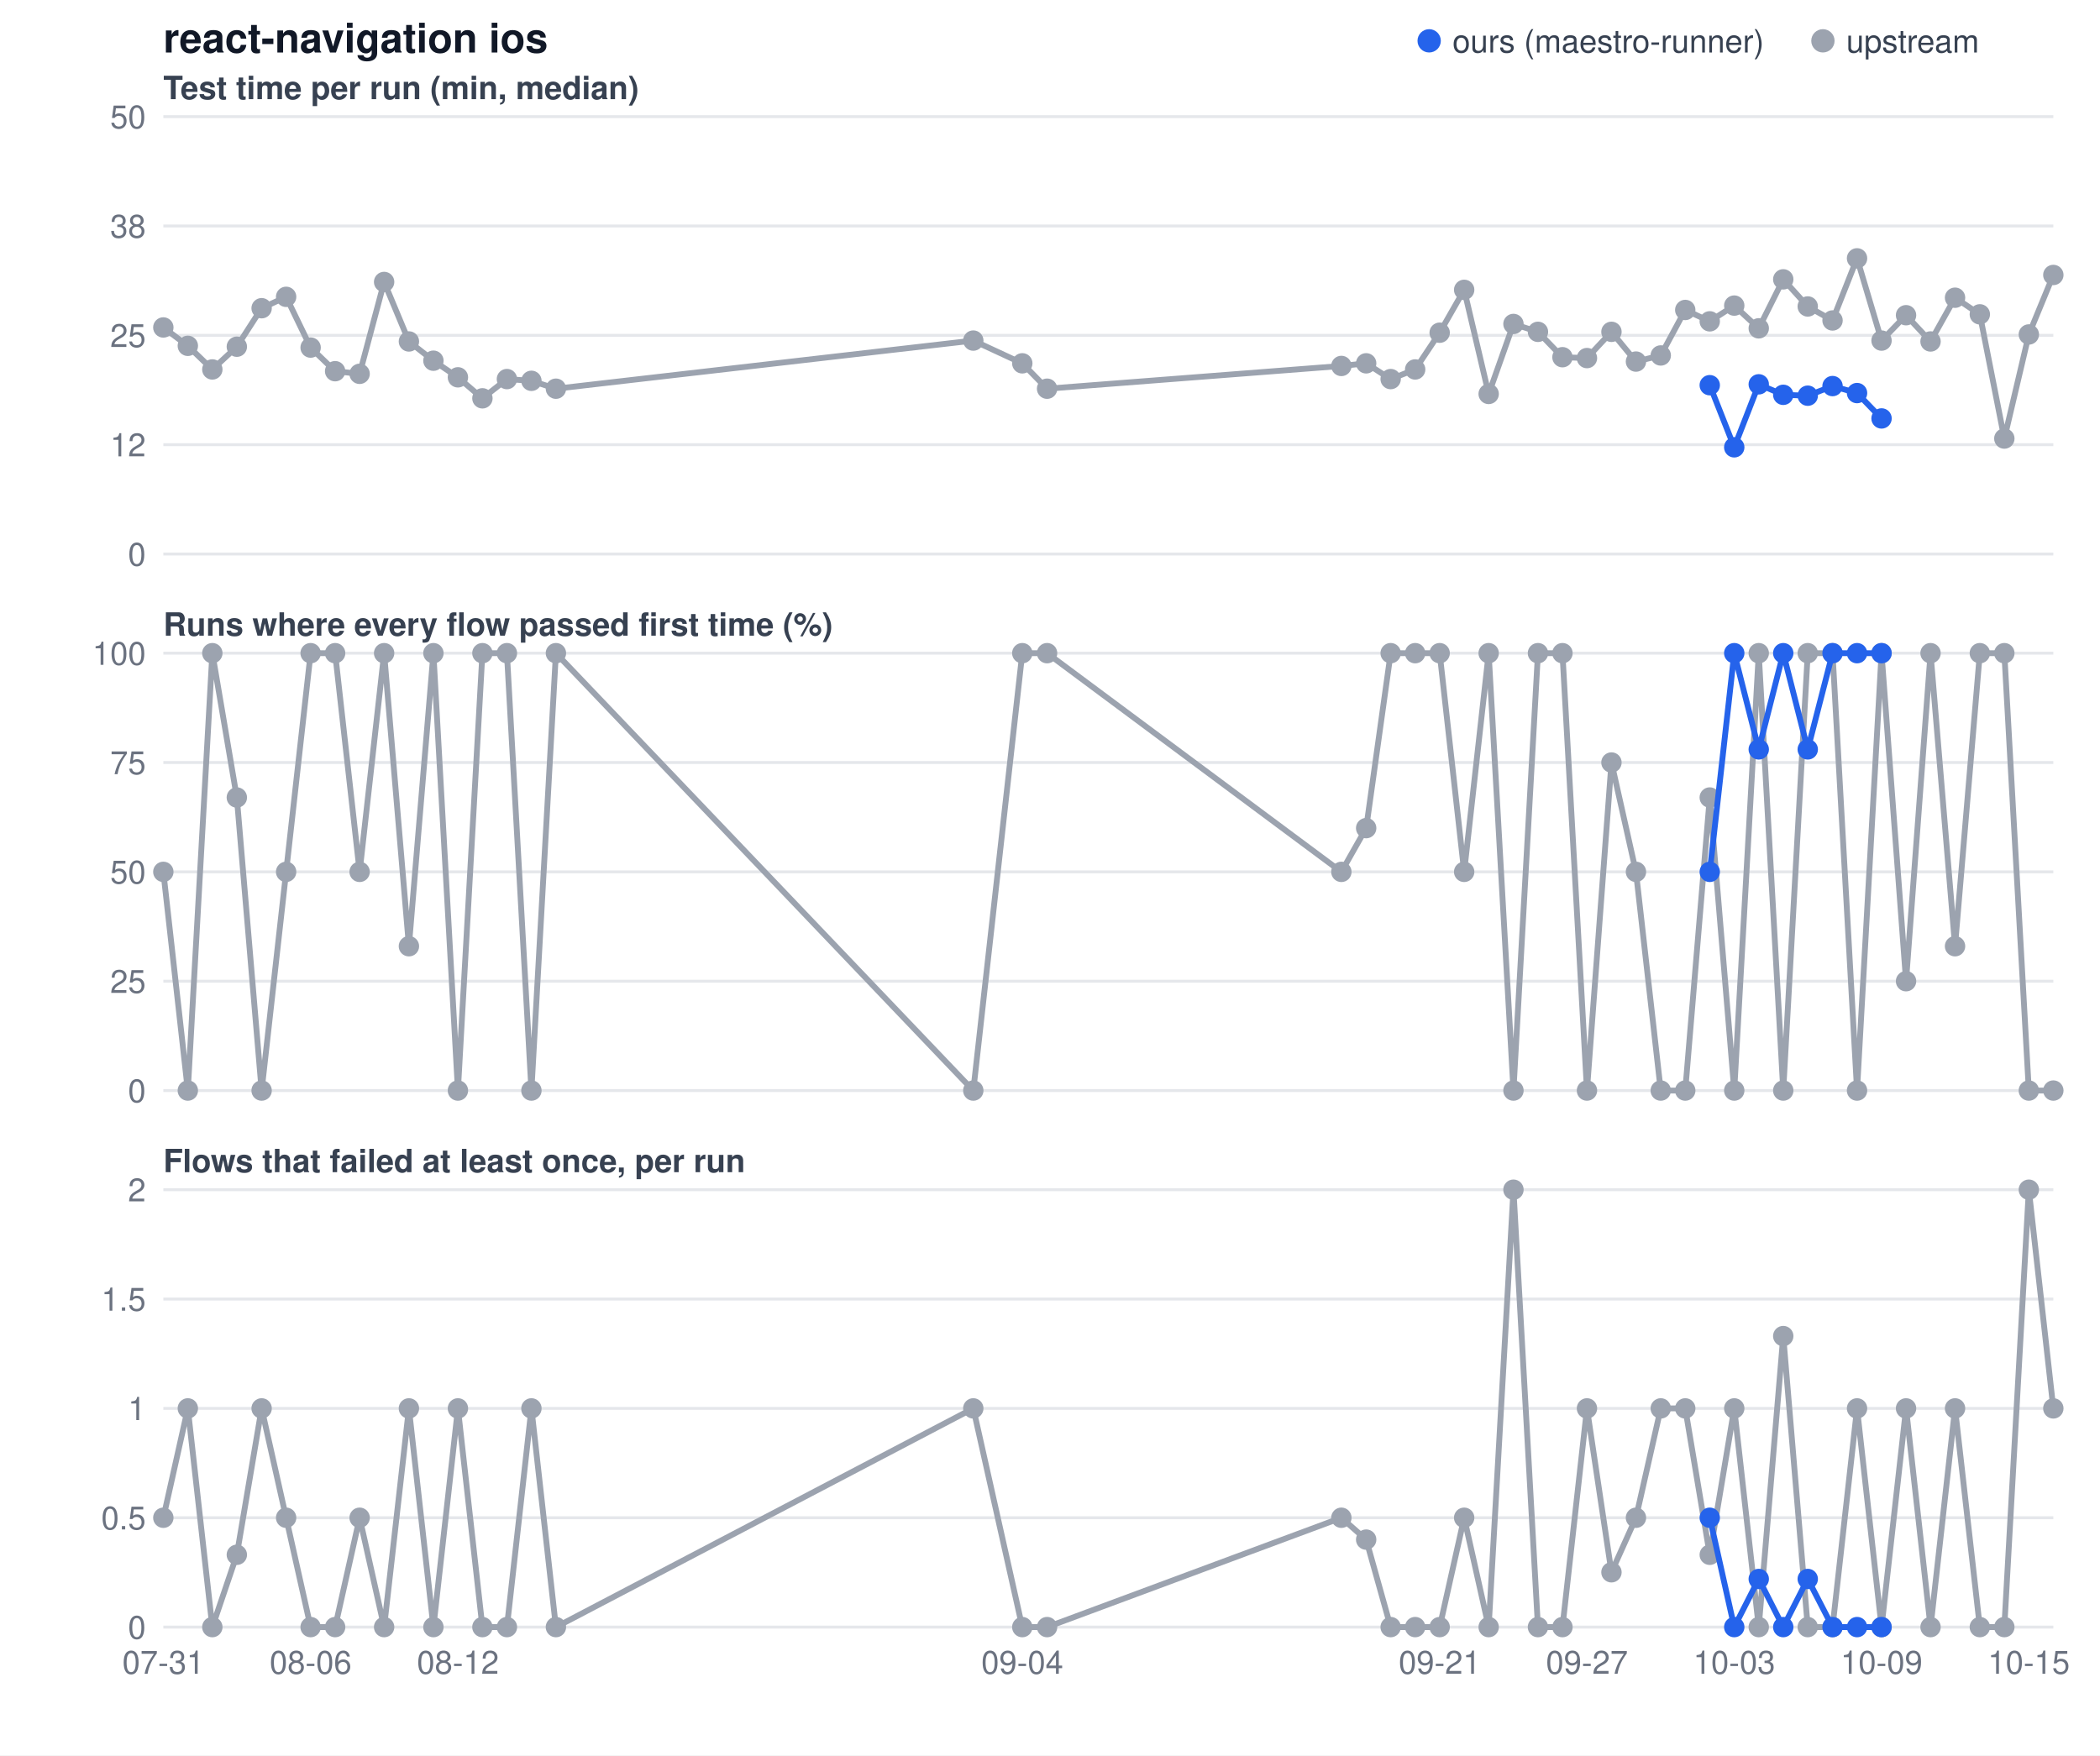
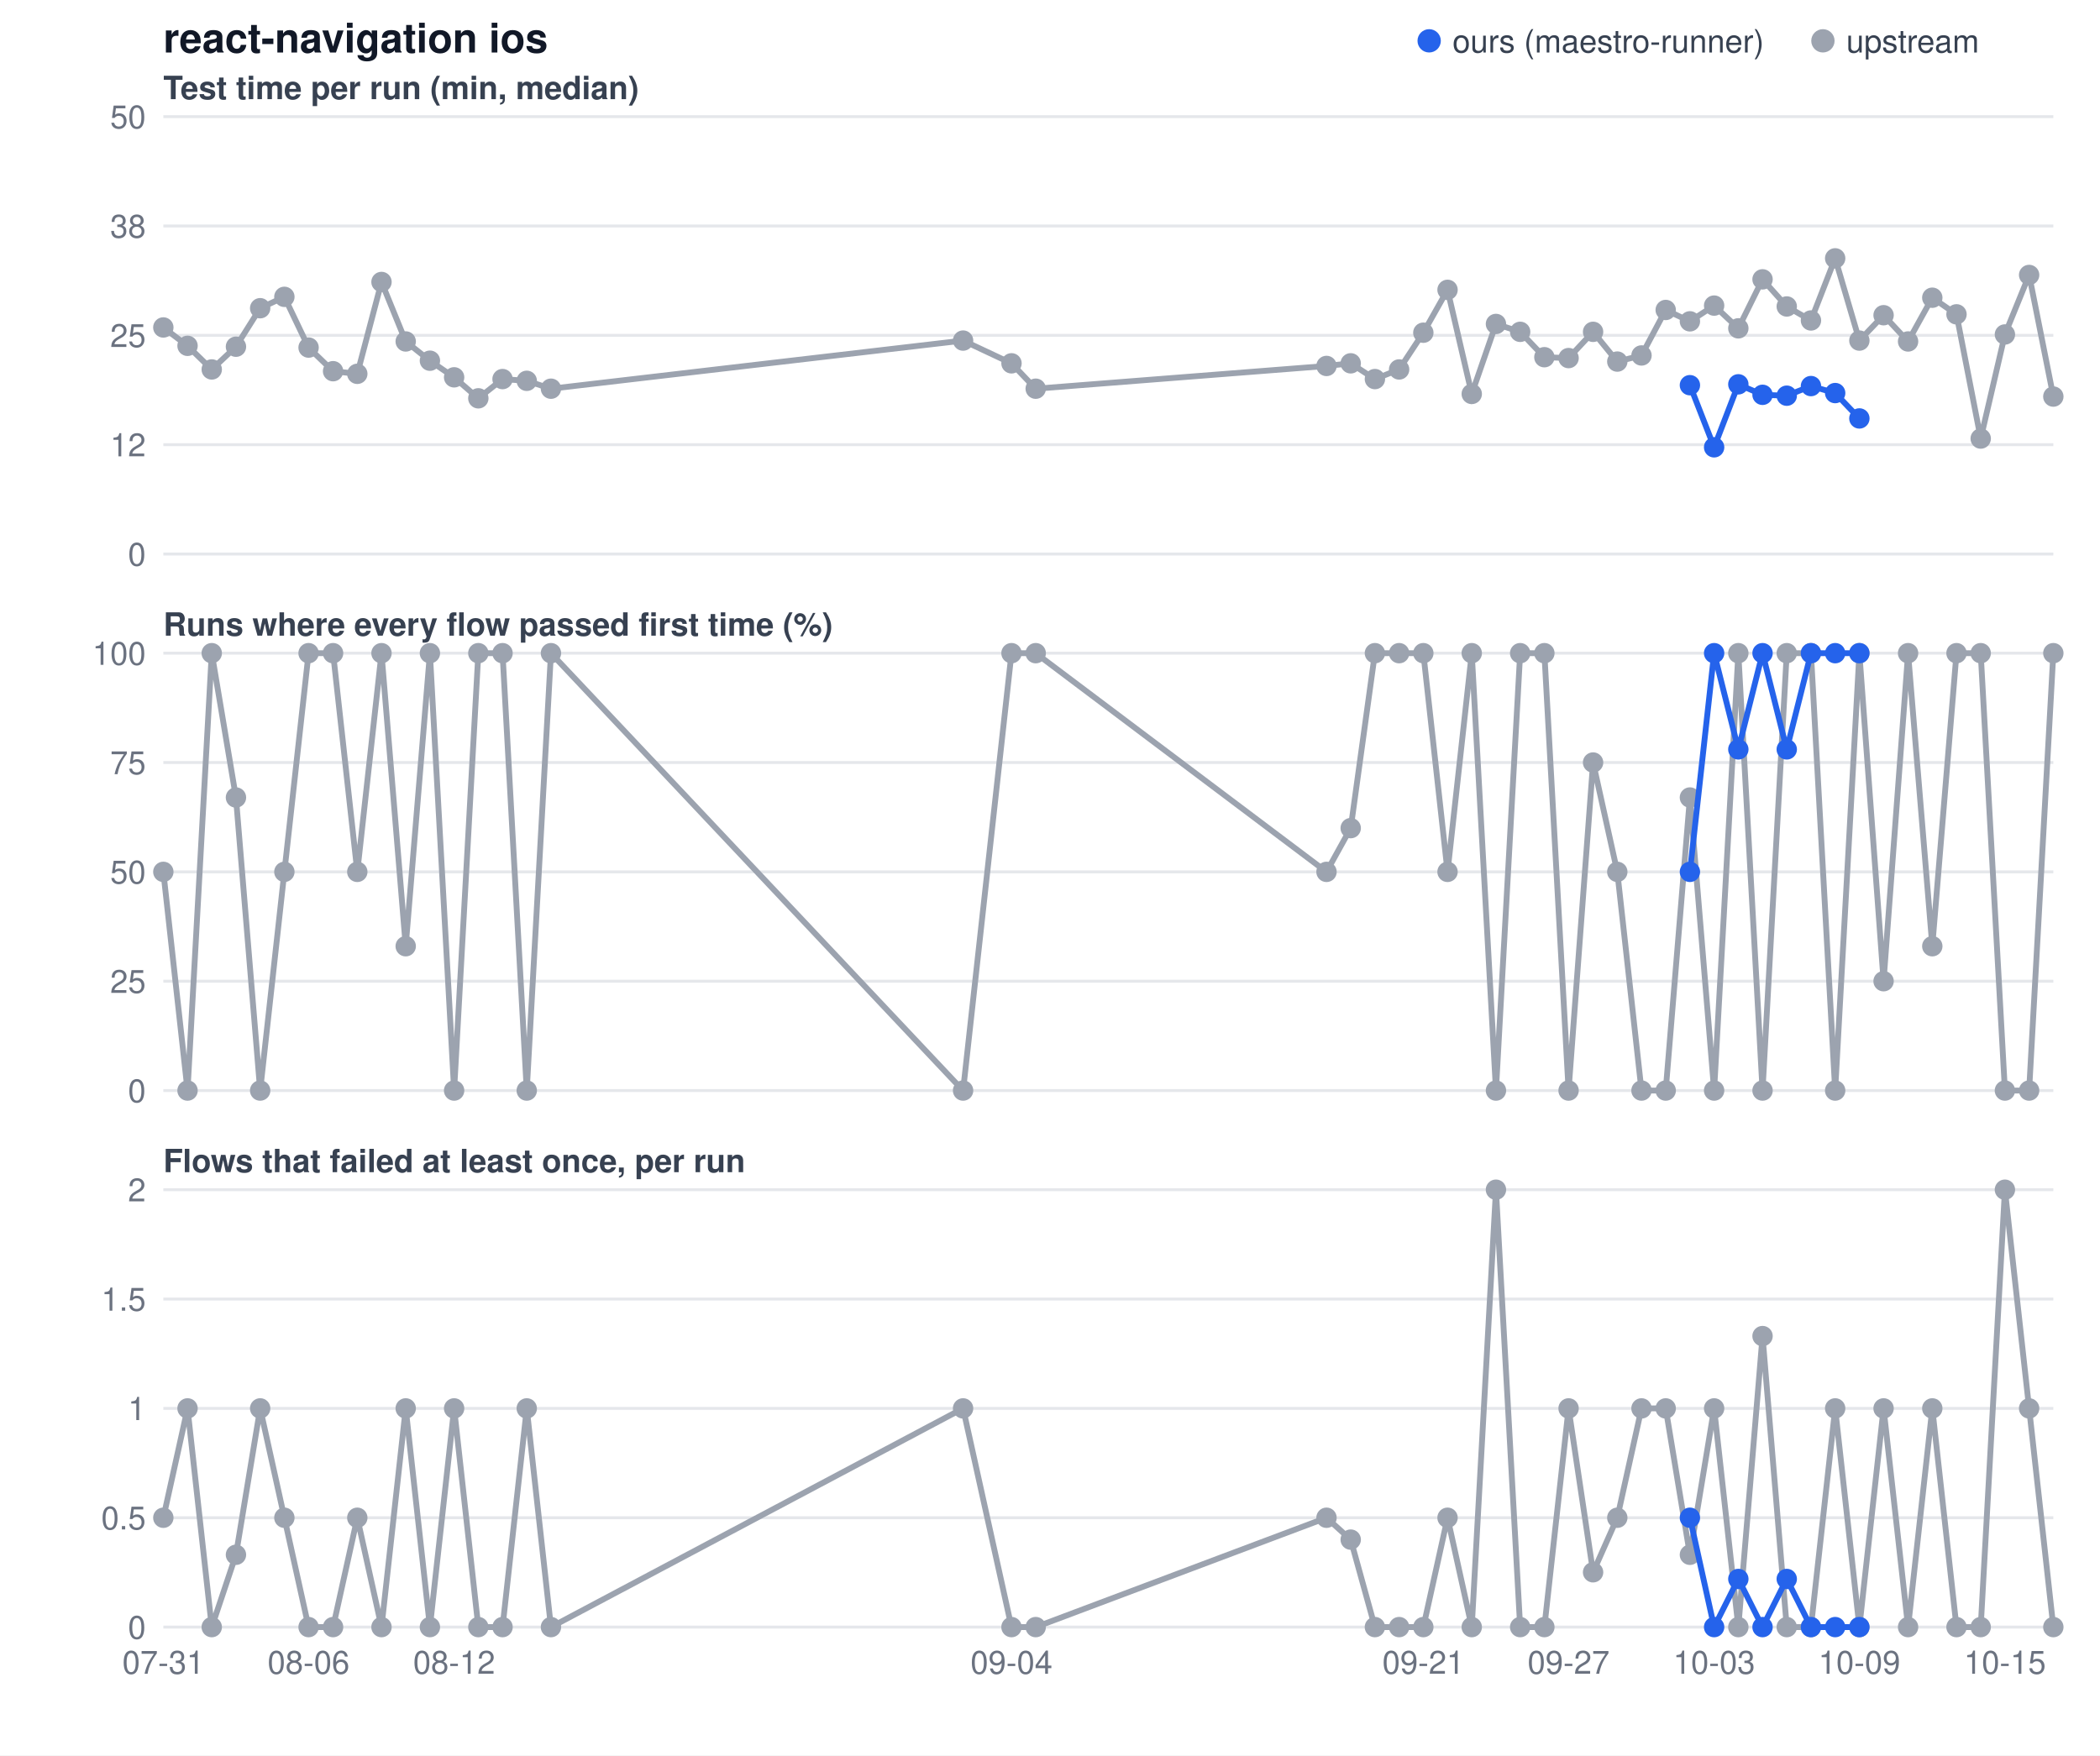
<svg xmlns="http://www.w3.org/2000/svg" width="720" height="602" font-family="-apple-system,Segoe UI,Helvetica,Arial,sans-serif" font-size="11">
  <rect width="100%" height="100%" fill="#ffffff" />
  <text x="56" y="18" font-size="14" font-weight="600" fill="#111827">react-navigation ios</text>
  <circle cx="490" cy="14" r="4" fill="#2563eb" />
  <text x="498" y="18" fill="#374151">ours (maestro-runner)</text>
  <circle cx="625" cy="14" r="4" fill="#9ca3af" />
  <text x="633" y="18" fill="#374151">upstream</text>
  <text x="56" y="34" fill="#374151" font-weight="600">Test time per run (min, median)</text>
  <line x1="56" x2="704" y1="190.0" y2="190.0" stroke="#e5e7eb" />
  <text x="50" y="194.0" text-anchor="end" fill="#6b7280">0</text>
  <line x1="56" x2="704" y1="152.5" y2="152.5" stroke="#e5e7eb" />
  <text x="50" y="156.5" text-anchor="end" fill="#6b7280">12</text>
  <line x1="56" x2="704" y1="115.0" y2="115.0" stroke="#e5e7eb" />
  <text x="50" y="119.0" text-anchor="end" fill="#6b7280">25</text>
  <line x1="56" x2="704" y1="77.5" y2="77.5" stroke="#e5e7eb" />
  <text x="50" y="81.5" text-anchor="end" fill="#6b7280">38</text>
  <line x1="56" x2="704" y1="40.0" y2="40.0" stroke="#e5e7eb" />
  <text x="50" y="44.0" text-anchor="end" fill="#6b7280">50</text>
-   <polyline fill="none" stroke="#9ca3af" stroke-width="2" points="56.0,112.3 64.4,118.6 72.8,126.7 81.2,118.9 89.7,105.7 98.1,101.8 106.5,119.2 114.9,127.3 123.3,128.2 131.7,96.7 140.2,117.1 148.6,123.7 157.0,129.4 165.4,136.6 173.8,130.0 182.2,130.6 190.6,133.3 333.7,116.8 350.5,124.6 359.0,133.3 459.9,125.5 468.4,124.6 476.8,130.0 485.2,126.7 493.6,114.1 502.0,99.4 510.4,135.1 518.9,111.1 527.3,113.8 535.7,122.5 544.1,122.8 552.5,113.8 560.9,124.0 569.4,121.9 577.8,106.3 586.2,110.2 594.6,104.8 603.0,112.6 611.4,95.8 619.8,105.1 628.3,109.9 636.7,88.6 645.1,116.8 653.5,108.1 661.9,117.1 670.3,102.1 678.8,107.8 687.2,150.4 695.6,114.7 704.0,94.3" />
+   <polyline fill="none" stroke="#9ca3af" stroke-width="2" points="56.0,112.3 64.3,118.6 72.6,126.7 80.9,118.9 89.2,105.7 97.5,101.8 105.8,119.2 114.2,127.3 122.5,128.2 130.8,96.7 139.1,117.1 147.4,123.7 155.7,129.4 164.0,136.6 172.3,130.0 180.6,130.6 188.9,133.3 330.2,116.8 346.8,124.6 355.1,133.3 454.8,125.5 463.1,124.6 471.4,130.0 479.7,126.7 488.0,114.1 496.3,99.4 504.6,135.1 512.9,111.1 521.2,113.8 529.5,122.5 537.8,122.8 546.2,113.8 554.5,124.0 562.8,121.9 571.1,106.3 579.4,110.2 587.7,104.8 596.0,112.6 604.3,95.8 612.6,105.1 620.9,109.9 629.2,88.6 637.5,116.8 645.8,108.1 654.2,117.1 662.5,102.1 670.8,107.8 679.1,150.4 687.4,114.7 695.7,94.3 704.0,136.0" />
  <circle cx="56.0" cy="112.3" r="3.5" fill="#9ca3af" />
-   <circle cx="64.4" cy="118.6" r="3.5" fill="#9ca3af" />
-   <circle cx="72.8" cy="126.7" r="3.5" fill="#9ca3af" />
-   <circle cx="81.2" cy="118.9" r="3.5" fill="#9ca3af" />
-   <circle cx="89.7" cy="105.7" r="3.5" fill="#9ca3af" />
-   <circle cx="98.1" cy="101.8" r="3.5" fill="#9ca3af" />
-   <circle cx="106.5" cy="119.2" r="3.5" fill="#9ca3af" />
-   <circle cx="114.9" cy="127.3" r="3.5" fill="#9ca3af" />
-   <circle cx="123.3" cy="128.2" r="3.5" fill="#9ca3af" />
-   <circle cx="131.7" cy="96.7" r="3.5" fill="#9ca3af" />
-   <circle cx="140.2" cy="117.1" r="3.5" fill="#9ca3af" />
-   <circle cx="148.6" cy="123.7" r="3.5" fill="#9ca3af" />
-   <circle cx="157.0" cy="129.4" r="3.5" fill="#9ca3af" />
-   <circle cx="165.4" cy="136.6" r="3.5" fill="#9ca3af" />
-   <circle cx="173.8" cy="130.0" r="3.5" fill="#9ca3af" />
-   <circle cx="182.2" cy="130.6" r="3.5" fill="#9ca3af" />
-   <circle cx="190.6" cy="133.3" r="3.5" fill="#9ca3af" />
-   <circle cx="333.7" cy="116.8" r="3.5" fill="#9ca3af" />
-   <circle cx="350.5" cy="124.6" r="3.5" fill="#9ca3af" />
-   <circle cx="359.0" cy="133.3" r="3.5" fill="#9ca3af" />
-   <circle cx="459.9" cy="125.5" r="3.5" fill="#9ca3af" />
-   <circle cx="468.4" cy="124.6" r="3.5" fill="#9ca3af" />
-   <circle cx="476.8" cy="130.0" r="3.5" fill="#9ca3af" />
-   <circle cx="485.2" cy="126.7" r="3.5" fill="#9ca3af" />
-   <circle cx="493.6" cy="114.1" r="3.5" fill="#9ca3af" />
-   <circle cx="502.0" cy="99.4" r="3.5" fill="#9ca3af" />
-   <circle cx="510.4" cy="135.1" r="3.5" fill="#9ca3af" />
-   <circle cx="518.9" cy="111.1" r="3.5" fill="#9ca3af" />
-   <circle cx="527.3" cy="113.8" r="3.5" fill="#9ca3af" />
-   <circle cx="535.7" cy="122.5" r="3.5" fill="#9ca3af" />
-   <circle cx="544.1" cy="122.8" r="3.5" fill="#9ca3af" />
-   <circle cx="552.5" cy="113.8" r="3.5" fill="#9ca3af" />
-   <circle cx="560.9" cy="124.0" r="3.5" fill="#9ca3af" />
-   <circle cx="569.4" cy="121.9" r="3.5" fill="#9ca3af" />
-   <circle cx="577.8" cy="106.3" r="3.5" fill="#9ca3af" />
-   <circle cx="586.2" cy="110.2" r="3.5" fill="#9ca3af" />
-   <circle cx="594.6" cy="104.8" r="3.5" fill="#9ca3af" />
-   <circle cx="603.0" cy="112.6" r="3.5" fill="#9ca3af" />
-   <circle cx="611.4" cy="95.8" r="3.5" fill="#9ca3af" />
-   <circle cx="619.8" cy="105.1" r="3.5" fill="#9ca3af" />
-   <circle cx="628.3" cy="109.9" r="3.5" fill="#9ca3af" />
-   <circle cx="636.7" cy="88.6" r="3.5" fill="#9ca3af" />
-   <circle cx="645.1" cy="116.8" r="3.5" fill="#9ca3af" />
-   <circle cx="653.5" cy="108.1" r="3.5" fill="#9ca3af" />
-   <circle cx="661.9" cy="117.1" r="3.5" fill="#9ca3af" />
-   <circle cx="670.3" cy="102.1" r="3.5" fill="#9ca3af" />
-   <circle cx="678.8" cy="107.8" r="3.5" fill="#9ca3af" />
-   <circle cx="687.2" cy="150.4" r="3.5" fill="#9ca3af" />
-   <circle cx="695.6" cy="114.7" r="3.5" fill="#9ca3af" />
-   <circle cx="704.0" cy="94.3" r="3.5" fill="#9ca3af" />
-   <polyline fill="none" stroke="#2563eb" stroke-width="2" points="586.2,132.1 594.6,153.4 603.0,131.8 611.4,135.4 619.8,135.7 628.3,132.4 636.7,134.8 645.1,143.5" />
-   <circle cx="586.2" cy="132.1" r="3.5" fill="#2563eb" />
-   <circle cx="594.6" cy="153.4" r="3.5" fill="#2563eb" />
-   <circle cx="603.0" cy="131.8" r="3.5" fill="#2563eb" />
-   <circle cx="611.4" cy="135.4" r="3.5" fill="#2563eb" />
-   <circle cx="619.8" cy="135.7" r="3.5" fill="#2563eb" />
-   <circle cx="628.3" cy="132.4" r="3.5" fill="#2563eb" />
-   <circle cx="636.7" cy="134.8" r="3.5" fill="#2563eb" />
-   <circle cx="645.1" cy="143.5" r="3.5" fill="#2563eb" />
+   <circle cx="64.3" cy="118.6" r="3.5" fill="#9ca3af" />
+   <circle cx="72.6" cy="126.7" r="3.5" fill="#9ca3af" />
+   <circle cx="80.9" cy="118.9" r="3.5" fill="#9ca3af" />
+   <circle cx="89.2" cy="105.7" r="3.5" fill="#9ca3af" />
+   <circle cx="97.5" cy="101.8" r="3.5" fill="#9ca3af" />
+   <circle cx="105.8" cy="119.2" r="3.5" fill="#9ca3af" />
+   <circle cx="114.2" cy="127.3" r="3.5" fill="#9ca3af" />
+   <circle cx="122.5" cy="128.2" r="3.5" fill="#9ca3af" />
+   <circle cx="130.8" cy="96.7" r="3.5" fill="#9ca3af" />
+   <circle cx="139.1" cy="117.1" r="3.5" fill="#9ca3af" />
+   <circle cx="147.4" cy="123.7" r="3.5" fill="#9ca3af" />
+   <circle cx="155.7" cy="129.4" r="3.5" fill="#9ca3af" />
+   <circle cx="164.0" cy="136.6" r="3.5" fill="#9ca3af" />
+   <circle cx="172.3" cy="130.0" r="3.5" fill="#9ca3af" />
+   <circle cx="180.6" cy="130.6" r="3.5" fill="#9ca3af" />
+   <circle cx="188.9" cy="133.3" r="3.5" fill="#9ca3af" />
+   <circle cx="330.2" cy="116.8" r="3.5" fill="#9ca3af" />
+   <circle cx="346.8" cy="124.6" r="3.5" fill="#9ca3af" />
+   <circle cx="355.1" cy="133.3" r="3.5" fill="#9ca3af" />
+   <circle cx="454.8" cy="125.5" r="3.5" fill="#9ca3af" />
+   <circle cx="463.1" cy="124.6" r="3.5" fill="#9ca3af" />
+   <circle cx="471.4" cy="130.0" r="3.5" fill="#9ca3af" />
+   <circle cx="479.7" cy="126.7" r="3.5" fill="#9ca3af" />
+   <circle cx="488.0" cy="114.1" r="3.5" fill="#9ca3af" />
+   <circle cx="496.3" cy="99.4" r="3.5" fill="#9ca3af" />
+   <circle cx="504.6" cy="135.1" r="3.5" fill="#9ca3af" />
+   <circle cx="512.9" cy="111.1" r="3.5" fill="#9ca3af" />
+   <circle cx="521.2" cy="113.8" r="3.5" fill="#9ca3af" />
+   <circle cx="529.5" cy="122.5" r="3.5" fill="#9ca3af" />
+   <circle cx="537.8" cy="122.8" r="3.5" fill="#9ca3af" />
+   <circle cx="546.2" cy="113.8" r="3.5" fill="#9ca3af" />
+   <circle cx="554.5" cy="124.0" r="3.5" fill="#9ca3af" />
+   <circle cx="562.8" cy="121.9" r="3.5" fill="#9ca3af" />
+   <circle cx="571.1" cy="106.3" r="3.5" fill="#9ca3af" />
+   <circle cx="579.4" cy="110.2" r="3.5" fill="#9ca3af" />
+   <circle cx="587.7" cy="104.8" r="3.5" fill="#9ca3af" />
+   <circle cx="596.0" cy="112.6" r="3.5" fill="#9ca3af" />
+   <circle cx="604.3" cy="95.8" r="3.5" fill="#9ca3af" />
+   <circle cx="612.6" cy="105.1" r="3.5" fill="#9ca3af" />
+   <circle cx="620.9" cy="109.9" r="3.5" fill="#9ca3af" />
+   <circle cx="629.2" cy="88.6" r="3.5" fill="#9ca3af" />
+   <circle cx="637.5" cy="116.8" r="3.5" fill="#9ca3af" />
+   <circle cx="645.8" cy="108.1" r="3.5" fill="#9ca3af" />
+   <circle cx="654.2" cy="117.1" r="3.5" fill="#9ca3af" />
+   <circle cx="662.5" cy="102.1" r="3.5" fill="#9ca3af" />
+   <circle cx="670.8" cy="107.8" r="3.5" fill="#9ca3af" />
+   <circle cx="679.1" cy="150.4" r="3.5" fill="#9ca3af" />
+   <circle cx="687.4" cy="114.7" r="3.5" fill="#9ca3af" />
+   <circle cx="695.7" cy="94.3" r="3.5" fill="#9ca3af" />
+   <circle cx="704.0" cy="136.0" r="3.5" fill="#9ca3af" />
+   <polyline fill="none" stroke="#2563eb" stroke-width="2" points="579.4,132.1 587.7,153.4 596.0,131.8 604.3,135.4 612.6,135.7 620.9,132.4 629.2,134.8 637.5,143.5" />
+   <circle cx="579.4" cy="132.1" r="3.5" fill="#2563eb" />
+   <circle cx="587.7" cy="153.4" r="3.5" fill="#2563eb" />
+   <circle cx="596.0" cy="131.8" r="3.5" fill="#2563eb" />
+   <circle cx="604.3" cy="135.4" r="3.5" fill="#2563eb" />
+   <circle cx="612.6" cy="135.7" r="3.5" fill="#2563eb" />
+   <circle cx="620.9" cy="132.4" r="3.5" fill="#2563eb" />
+   <circle cx="629.2" cy="134.8" r="3.5" fill="#2563eb" />
+   <circle cx="637.5" cy="143.5" r="3.5" fill="#2563eb" />
  <text x="56" y="218" fill="#374151" font-weight="600">Runs where every flow passed first time (%)</text>
  <line x1="56" x2="704" y1="374.0" y2="374.0" stroke="#e5e7eb" />
  <text x="50" y="378.0" text-anchor="end" fill="#6b7280">0</text>
  <line x1="56" x2="704" y1="336.5" y2="336.5" stroke="#e5e7eb" />
  <text x="50" y="340.5" text-anchor="end" fill="#6b7280">25</text>
  <line x1="56" x2="704" y1="299.0" y2="299.0" stroke="#e5e7eb" />
  <text x="50" y="303.0" text-anchor="end" fill="#6b7280">50</text>
  <line x1="56" x2="704" y1="261.5" y2="261.5" stroke="#e5e7eb" />
  <text x="50" y="265.5" text-anchor="end" fill="#6b7280">75</text>
  <line x1="56" x2="704" y1="224.0" y2="224.0" stroke="#e5e7eb" />
  <text x="50" y="228.0" text-anchor="end" fill="#6b7280">100</text>
-   <polyline fill="none" stroke="#9ca3af" stroke-width="2" points="56.0,299.0 64.4,374.0 72.8,224.0 81.2,273.5 89.7,374.0 98.1,299.0 106.5,224.0 114.9,224.0 123.3,299.0 131.7,224.0 140.2,324.5 148.6,224.0 157.0,374.0 165.4,224.0 173.8,224.0 182.2,374.0 190.6,224.0 333.7,374.0 350.5,224.0 359.0,224.0 459.9,299.0 468.4,284.0 476.8,224.0 485.2,224.0 493.6,224.0 502.0,299.0 510.4,224.0 518.9,374.0 527.3,224.0 535.7,224.0 544.1,374.0 552.5,261.5 560.9,299.0 569.4,374.0 577.8,374.0 586.2,273.5 594.6,374.0 603.0,224.0 611.4,374.0 619.8,224.0 628.3,224.0 636.7,374.0 645.1,224.0 653.5,336.5 661.9,224.0 670.3,324.5 678.8,224.0 687.2,224.0 695.6,374.0 704.0,374.0" />
+   <polyline fill="none" stroke="#9ca3af" stroke-width="2" points="56.0,299.0 64.3,374.0 72.6,224.0 80.9,273.5 89.2,374.0 97.5,299.0 105.8,224.0 114.2,224.0 122.5,299.0 130.8,224.0 139.1,324.5 147.4,224.0 155.7,374.0 164.0,224.0 172.3,224.0 180.6,374.0 188.9,224.0 330.2,374.0 346.8,224.0 355.1,224.0 454.8,299.0 463.1,284.0 471.4,224.0 479.7,224.0 488.0,224.0 496.3,299.0 504.6,224.0 512.9,374.0 521.2,224.0 529.5,224.0 537.8,374.0 546.2,261.5 554.5,299.0 562.8,374.0 571.1,374.0 579.4,273.5 587.7,374.0 596.0,224.0 604.3,374.0 612.6,224.0 620.9,224.0 629.2,374.0 637.5,224.0 645.8,336.5 654.2,224.0 662.5,324.5 670.8,224.0 679.1,224.0 687.4,374.0 695.7,374.0 704.0,224.0" />
  <circle cx="56.0" cy="299.0" r="3.5" fill="#9ca3af" />
-   <circle cx="64.4" cy="374.0" r="3.5" fill="#9ca3af" />
-   <circle cx="72.8" cy="224.0" r="3.5" fill="#9ca3af" />
-   <circle cx="81.2" cy="273.5" r="3.5" fill="#9ca3af" />
-   <circle cx="89.7" cy="374.0" r="3.5" fill="#9ca3af" />
-   <circle cx="98.1" cy="299.0" r="3.5" fill="#9ca3af" />
-   <circle cx="106.5" cy="224.0" r="3.5" fill="#9ca3af" />
-   <circle cx="114.9" cy="224.0" r="3.5" fill="#9ca3af" />
-   <circle cx="123.3" cy="299.0" r="3.5" fill="#9ca3af" />
-   <circle cx="131.7" cy="224.0" r="3.5" fill="#9ca3af" />
-   <circle cx="140.2" cy="324.5" r="3.5" fill="#9ca3af" />
-   <circle cx="148.6" cy="224.0" r="3.5" fill="#9ca3af" />
-   <circle cx="157.0" cy="374.0" r="3.5" fill="#9ca3af" />
-   <circle cx="165.4" cy="224.0" r="3.5" fill="#9ca3af" />
-   <circle cx="173.8" cy="224.0" r="3.5" fill="#9ca3af" />
-   <circle cx="182.2" cy="374.0" r="3.5" fill="#9ca3af" />
-   <circle cx="190.6" cy="224.0" r="3.5" fill="#9ca3af" />
-   <circle cx="333.7" cy="374.0" r="3.5" fill="#9ca3af" />
-   <circle cx="350.5" cy="224.0" r="3.5" fill="#9ca3af" />
-   <circle cx="359.0" cy="224.0" r="3.5" fill="#9ca3af" />
-   <circle cx="459.9" cy="299.0" r="3.5" fill="#9ca3af" />
-   <circle cx="468.4" cy="284.0" r="3.5" fill="#9ca3af" />
-   <circle cx="476.8" cy="224.0" r="3.5" fill="#9ca3af" />
-   <circle cx="485.2" cy="224.0" r="3.5" fill="#9ca3af" />
-   <circle cx="493.6" cy="224.0" r="3.5" fill="#9ca3af" />
-   <circle cx="502.0" cy="299.0" r="3.5" fill="#9ca3af" />
-   <circle cx="510.4" cy="224.0" r="3.5" fill="#9ca3af" />
-   <circle cx="518.9" cy="374.0" r="3.5" fill="#9ca3af" />
-   <circle cx="527.3" cy="224.0" r="3.5" fill="#9ca3af" />
-   <circle cx="535.7" cy="224.0" r="3.5" fill="#9ca3af" />
-   <circle cx="544.1" cy="374.0" r="3.5" fill="#9ca3af" />
-   <circle cx="552.5" cy="261.5" r="3.5" fill="#9ca3af" />
-   <circle cx="560.9" cy="299.0" r="3.5" fill="#9ca3af" />
-   <circle cx="569.4" cy="374.0" r="3.5" fill="#9ca3af" />
-   <circle cx="577.8" cy="374.0" r="3.5" fill="#9ca3af" />
-   <circle cx="586.2" cy="273.5" r="3.5" fill="#9ca3af" />
-   <circle cx="594.6" cy="374.0" r="3.5" fill="#9ca3af" />
-   <circle cx="603.0" cy="224.0" r="3.5" fill="#9ca3af" />
-   <circle cx="611.4" cy="374.0" r="3.5" fill="#9ca3af" />
-   <circle cx="619.8" cy="224.0" r="3.5" fill="#9ca3af" />
-   <circle cx="628.3" cy="224.0" r="3.5" fill="#9ca3af" />
-   <circle cx="636.7" cy="374.0" r="3.5" fill="#9ca3af" />
-   <circle cx="645.1" cy="224.0" r="3.5" fill="#9ca3af" />
-   <circle cx="653.5" cy="336.5" r="3.5" fill="#9ca3af" />
-   <circle cx="661.9" cy="224.0" r="3.5" fill="#9ca3af" />
-   <circle cx="670.3" cy="324.5" r="3.5" fill="#9ca3af" />
-   <circle cx="678.8" cy="224.0" r="3.5" fill="#9ca3af" />
-   <circle cx="687.2" cy="224.0" r="3.5" fill="#9ca3af" />
-   <circle cx="695.6" cy="374.0" r="3.5" fill="#9ca3af" />
-   <circle cx="704.0" cy="374.0" r="3.5" fill="#9ca3af" />
-   <polyline fill="none" stroke="#2563eb" stroke-width="2" points="586.2,299.0 594.6,224.0 603.0,257.0 611.4,224.0 619.8,257.0 628.3,224.0 636.7,224.0 645.1,224.0" />
-   <circle cx="586.2" cy="299.0" r="3.5" fill="#2563eb" />
-   <circle cx="594.6" cy="224.0" r="3.5" fill="#2563eb" />
-   <circle cx="603.0" cy="257.0" r="3.5" fill="#2563eb" />
-   <circle cx="611.4" cy="224.0" r="3.5" fill="#2563eb" />
-   <circle cx="619.8" cy="257.0" r="3.5" fill="#2563eb" />
-   <circle cx="628.3" cy="224.0" r="3.5" fill="#2563eb" />
-   <circle cx="636.7" cy="224.0" r="3.5" fill="#2563eb" />
-   <circle cx="645.1" cy="224.0" r="3.5" fill="#2563eb" />
+   <circle cx="64.3" cy="374.0" r="3.5" fill="#9ca3af" />
+   <circle cx="72.6" cy="224.0" r="3.5" fill="#9ca3af" />
+   <circle cx="80.9" cy="273.5" r="3.5" fill="#9ca3af" />
+   <circle cx="89.2" cy="374.0" r="3.5" fill="#9ca3af" />
+   <circle cx="97.5" cy="299.0" r="3.5" fill="#9ca3af" />
+   <circle cx="105.8" cy="224.0" r="3.5" fill="#9ca3af" />
+   <circle cx="114.2" cy="224.0" r="3.5" fill="#9ca3af" />
+   <circle cx="122.5" cy="299.0" r="3.5" fill="#9ca3af" />
+   <circle cx="130.8" cy="224.0" r="3.5" fill="#9ca3af" />
+   <circle cx="139.1" cy="324.5" r="3.5" fill="#9ca3af" />
+   <circle cx="147.4" cy="224.0" r="3.5" fill="#9ca3af" />
+   <circle cx="155.7" cy="374.0" r="3.5" fill="#9ca3af" />
+   <circle cx="164.0" cy="224.0" r="3.5" fill="#9ca3af" />
+   <circle cx="172.3" cy="224.0" r="3.5" fill="#9ca3af" />
+   <circle cx="180.6" cy="374.0" r="3.5" fill="#9ca3af" />
+   <circle cx="188.9" cy="224.0" r="3.5" fill="#9ca3af" />
+   <circle cx="330.2" cy="374.0" r="3.5" fill="#9ca3af" />
+   <circle cx="346.8" cy="224.0" r="3.5" fill="#9ca3af" />
+   <circle cx="355.1" cy="224.0" r="3.5" fill="#9ca3af" />
+   <circle cx="454.8" cy="299.0" r="3.5" fill="#9ca3af" />
+   <circle cx="463.1" cy="284.0" r="3.5" fill="#9ca3af" />
+   <circle cx="471.4" cy="224.0" r="3.5" fill="#9ca3af" />
+   <circle cx="479.7" cy="224.0" r="3.5" fill="#9ca3af" />
+   <circle cx="488.0" cy="224.0" r="3.5" fill="#9ca3af" />
+   <circle cx="496.3" cy="299.0" r="3.5" fill="#9ca3af" />
+   <circle cx="504.6" cy="224.0" r="3.5" fill="#9ca3af" />
+   <circle cx="512.9" cy="374.0" r="3.5" fill="#9ca3af" />
+   <circle cx="521.2" cy="224.0" r="3.5" fill="#9ca3af" />
+   <circle cx="529.5" cy="224.0" r="3.5" fill="#9ca3af" />
+   <circle cx="537.8" cy="374.0" r="3.5" fill="#9ca3af" />
+   <circle cx="546.2" cy="261.5" r="3.5" fill="#9ca3af" />
+   <circle cx="554.5" cy="299.0" r="3.5" fill="#9ca3af" />
+   <circle cx="562.8" cy="374.0" r="3.5" fill="#9ca3af" />
+   <circle cx="571.1" cy="374.0" r="3.5" fill="#9ca3af" />
+   <circle cx="579.4" cy="273.5" r="3.5" fill="#9ca3af" />
+   <circle cx="587.7" cy="374.0" r="3.5" fill="#9ca3af" />
+   <circle cx="596.0" cy="224.0" r="3.5" fill="#9ca3af" />
+   <circle cx="604.3" cy="374.0" r="3.5" fill="#9ca3af" />
+   <circle cx="612.6" cy="224.0" r="3.5" fill="#9ca3af" />
+   <circle cx="620.9" cy="224.0" r="3.5" fill="#9ca3af" />
+   <circle cx="629.2" cy="374.0" r="3.5" fill="#9ca3af" />
+   <circle cx="637.5" cy="224.0" r="3.5" fill="#9ca3af" />
+   <circle cx="645.8" cy="336.5" r="3.5" fill="#9ca3af" />
+   <circle cx="654.2" cy="224.0" r="3.5" fill="#9ca3af" />
+   <circle cx="662.5" cy="324.5" r="3.5" fill="#9ca3af" />
+   <circle cx="670.8" cy="224.0" r="3.5" fill="#9ca3af" />
+   <circle cx="679.1" cy="224.0" r="3.5" fill="#9ca3af" />
+   <circle cx="687.4" cy="374.0" r="3.5" fill="#9ca3af" />
+   <circle cx="695.7" cy="374.0" r="3.5" fill="#9ca3af" />
+   <circle cx="704.0" cy="224.0" r="3.5" fill="#9ca3af" />
+   <polyline fill="none" stroke="#2563eb" stroke-width="2" points="579.4,299.0 587.7,224.0 596.0,257.0 604.3,224.0 612.6,257.0 620.9,224.0 629.2,224.0 637.5,224.0" />
+   <circle cx="579.4" cy="299.0" r="3.5" fill="#2563eb" />
+   <circle cx="587.7" cy="224.0" r="3.5" fill="#2563eb" />
+   <circle cx="596.0" cy="257.0" r="3.5" fill="#2563eb" />
+   <circle cx="604.3" cy="224.0" r="3.5" fill="#2563eb" />
+   <circle cx="612.6" cy="257.0" r="3.5" fill="#2563eb" />
+   <circle cx="620.9" cy="224.0" r="3.5" fill="#2563eb" />
+   <circle cx="629.2" cy="224.0" r="3.5" fill="#2563eb" />
+   <circle cx="637.5" cy="224.0" r="3.5" fill="#2563eb" />
  <text x="56" y="402" fill="#374151" font-weight="600">Flows that failed at least once, per run</text>
  <line x1="56" x2="704" y1="558.0" y2="558.0" stroke="#e5e7eb" />
  <text x="50" y="562.0" text-anchor="end" fill="#6b7280">0</text>
  <line x1="56" x2="704" y1="520.5" y2="520.5" stroke="#e5e7eb" />
  <text x="50" y="524.5" text-anchor="end" fill="#6b7280">0.5</text>
  <line x1="56" x2="704" y1="483.0" y2="483.0" stroke="#e5e7eb" />
  <text x="50" y="487.0" text-anchor="end" fill="#6b7280">1</text>
  <line x1="56" x2="704" y1="445.5" y2="445.5" stroke="#e5e7eb" />
  <text x="50" y="449.5" text-anchor="end" fill="#6b7280">1.5</text>
  <line x1="56" x2="704" y1="408.0" y2="408.0" stroke="#e5e7eb" />
  <text x="50" y="412.0" text-anchor="end" fill="#6b7280">2</text>
-   <polyline fill="none" stroke="#9ca3af" stroke-width="2" points="56.0,520.5 64.4,483.0 72.8,558.0 81.2,533.2 89.7,483.0 98.1,520.5 106.5,558.0 114.9,558.0 123.3,520.5 131.7,558.0 140.2,483.0 148.6,558.0 157.0,483.0 165.4,558.0 173.8,558.0 182.2,483.0 190.6,558.0 333.7,483.0 350.5,558.0 359.0,558.0 459.9,520.5 468.4,528.0 476.8,558.0 485.2,558.0 493.6,558.0 502.0,520.5 510.4,558.0 518.9,408.0 527.3,558.0 535.7,558.0 544.1,483.0 552.5,539.2 560.9,520.5 569.4,483.0 577.8,483.0 586.2,533.2 594.6,483.0 603.0,558.0 611.4,458.2 619.8,558.0 628.3,558.0 636.7,483.0 645.1,558.0 653.5,483.0 661.9,558.0 670.3,483.0 678.8,558.0 687.2,558.0 695.6,408.0 704.0,483.0" />
+   <polyline fill="none" stroke="#9ca3af" stroke-width="2" points="56.0,520.5 64.3,483.0 72.6,558.0 80.9,533.2 89.2,483.0 97.5,520.5 105.8,558.0 114.2,558.0 122.5,520.5 130.8,558.0 139.1,483.0 147.4,558.0 155.7,483.0 164.0,558.0 172.3,558.0 180.6,483.0 188.9,558.0 330.2,483.0 346.8,558.0 355.1,558.0 454.8,520.5 463.1,528.0 471.4,558.0 479.7,558.0 488.0,558.0 496.3,520.5 504.6,558.0 512.9,408.0 521.2,558.0 529.5,558.0 537.8,483.0 546.2,539.2 554.5,520.5 562.8,483.0 571.1,483.0 579.4,533.2 587.7,483.0 596.0,558.0 604.3,458.2 612.6,558.0 620.9,558.0 629.2,483.0 637.5,558.0 645.8,483.0 654.2,558.0 662.5,483.0 670.8,558.0 679.1,558.0 687.4,408.0 695.7,483.0 704.0,558.0" />
  <circle cx="56.0" cy="520.5" r="3.5" fill="#9ca3af" />
-   <circle cx="64.4" cy="483.0" r="3.5" fill="#9ca3af" />
-   <circle cx="72.8" cy="558.0" r="3.5" fill="#9ca3af" />
-   <circle cx="81.2" cy="533.2" r="3.5" fill="#9ca3af" />
-   <circle cx="89.7" cy="483.0" r="3.5" fill="#9ca3af" />
-   <circle cx="98.1" cy="520.5" r="3.5" fill="#9ca3af" />
-   <circle cx="106.5" cy="558.0" r="3.5" fill="#9ca3af" />
-   <circle cx="114.9" cy="558.0" r="3.5" fill="#9ca3af" />
-   <circle cx="123.3" cy="520.5" r="3.5" fill="#9ca3af" />
-   <circle cx="131.7" cy="558.0" r="3.5" fill="#9ca3af" />
-   <circle cx="140.2" cy="483.0" r="3.5" fill="#9ca3af" />
-   <circle cx="148.6" cy="558.0" r="3.5" fill="#9ca3af" />
-   <circle cx="157.0" cy="483.0" r="3.5" fill="#9ca3af" />
-   <circle cx="165.4" cy="558.0" r="3.5" fill="#9ca3af" />
-   <circle cx="173.8" cy="558.0" r="3.5" fill="#9ca3af" />
-   <circle cx="182.2" cy="483.0" r="3.5" fill="#9ca3af" />
-   <circle cx="190.6" cy="558.0" r="3.5" fill="#9ca3af" />
-   <circle cx="333.7" cy="483.0" r="3.5" fill="#9ca3af" />
-   <circle cx="350.5" cy="558.0" r="3.5" fill="#9ca3af" />
-   <circle cx="359.0" cy="558.0" r="3.5" fill="#9ca3af" />
-   <circle cx="459.9" cy="520.5" r="3.5" fill="#9ca3af" />
-   <circle cx="468.4" cy="528.0" r="3.5" fill="#9ca3af" />
-   <circle cx="476.8" cy="558.0" r="3.5" fill="#9ca3af" />
-   <circle cx="485.2" cy="558.0" r="3.5" fill="#9ca3af" />
-   <circle cx="493.6" cy="558.0" r="3.5" fill="#9ca3af" />
-   <circle cx="502.0" cy="520.5" r="3.5" fill="#9ca3af" />
-   <circle cx="510.4" cy="558.0" r="3.5" fill="#9ca3af" />
-   <circle cx="518.9" cy="408.0" r="3.5" fill="#9ca3af" />
-   <circle cx="527.3" cy="558.0" r="3.5" fill="#9ca3af" />
-   <circle cx="535.7" cy="558.0" r="3.5" fill="#9ca3af" />
-   <circle cx="544.1" cy="483.0" r="3.5" fill="#9ca3af" />
-   <circle cx="552.5" cy="539.2" r="3.5" fill="#9ca3af" />
-   <circle cx="560.9" cy="520.5" r="3.5" fill="#9ca3af" />
-   <circle cx="569.4" cy="483.0" r="3.5" fill="#9ca3af" />
-   <circle cx="577.8" cy="483.0" r="3.5" fill="#9ca3af" />
-   <circle cx="586.2" cy="533.2" r="3.5" fill="#9ca3af" />
-   <circle cx="594.6" cy="483.0" r="3.5" fill="#9ca3af" />
-   <circle cx="603.0" cy="558.0" r="3.5" fill="#9ca3af" />
-   <circle cx="611.4" cy="458.2" r="3.5" fill="#9ca3af" />
-   <circle cx="619.8" cy="558.0" r="3.5" fill="#9ca3af" />
-   <circle cx="628.3" cy="558.0" r="3.5" fill="#9ca3af" />
-   <circle cx="636.7" cy="483.0" r="3.5" fill="#9ca3af" />
-   <circle cx="645.1" cy="558.0" r="3.5" fill="#9ca3af" />
-   <circle cx="653.5" cy="483.0" r="3.5" fill="#9ca3af" />
-   <circle cx="661.9" cy="558.0" r="3.5" fill="#9ca3af" />
-   <circle cx="670.3" cy="483.0" r="3.5" fill="#9ca3af" />
-   <circle cx="678.8" cy="558.0" r="3.5" fill="#9ca3af" />
-   <circle cx="687.2" cy="558.0" r="3.5" fill="#9ca3af" />
-   <circle cx="695.6" cy="408.0" r="3.5" fill="#9ca3af" />
-   <circle cx="704.0" cy="483.0" r="3.5" fill="#9ca3af" />
-   <polyline fill="none" stroke="#2563eb" stroke-width="2" points="586.2,520.5 594.6,558.0 603.0,541.5 611.4,558.0 619.8,541.5 628.3,558.0 636.7,558.0 645.1,558.0" />
-   <circle cx="586.2" cy="520.5" r="3.5" fill="#2563eb" />
-   <circle cx="594.6" cy="558.0" r="3.5" fill="#2563eb" />
-   <circle cx="603.0" cy="541.5" r="3.5" fill="#2563eb" />
-   <circle cx="611.4" cy="558.0" r="3.5" fill="#2563eb" />
-   <circle cx="619.8" cy="541.5" r="3.5" fill="#2563eb" />
-   <circle cx="628.3" cy="558.0" r="3.5" fill="#2563eb" />
-   <circle cx="636.7" cy="558.0" r="3.5" fill="#2563eb" />
-   <circle cx="645.1" cy="558.0" r="3.5" fill="#2563eb" />
+   <circle cx="64.3" cy="483.0" r="3.5" fill="#9ca3af" />
+   <circle cx="72.6" cy="558.0" r="3.5" fill="#9ca3af" />
+   <circle cx="80.9" cy="533.2" r="3.5" fill="#9ca3af" />
+   <circle cx="89.2" cy="483.0" r="3.5" fill="#9ca3af" />
+   <circle cx="97.5" cy="520.5" r="3.5" fill="#9ca3af" />
+   <circle cx="105.8" cy="558.0" r="3.5" fill="#9ca3af" />
+   <circle cx="114.2" cy="558.0" r="3.5" fill="#9ca3af" />
+   <circle cx="122.5" cy="520.5" r="3.5" fill="#9ca3af" />
+   <circle cx="130.8" cy="558.0" r="3.5" fill="#9ca3af" />
+   <circle cx="139.1" cy="483.0" r="3.5" fill="#9ca3af" />
+   <circle cx="147.4" cy="558.0" r="3.5" fill="#9ca3af" />
+   <circle cx="155.7" cy="483.0" r="3.5" fill="#9ca3af" />
+   <circle cx="164.0" cy="558.0" r="3.5" fill="#9ca3af" />
+   <circle cx="172.3" cy="558.0" r="3.5" fill="#9ca3af" />
+   <circle cx="180.6" cy="483.0" r="3.5" fill="#9ca3af" />
+   <circle cx="188.9" cy="558.0" r="3.5" fill="#9ca3af" />
+   <circle cx="330.2" cy="483.0" r="3.5" fill="#9ca3af" />
+   <circle cx="346.8" cy="558.0" r="3.5" fill="#9ca3af" />
+   <circle cx="355.1" cy="558.0" r="3.5" fill="#9ca3af" />
+   <circle cx="454.8" cy="520.5" r="3.5" fill="#9ca3af" />
+   <circle cx="463.1" cy="528.0" r="3.5" fill="#9ca3af" />
+   <circle cx="471.4" cy="558.0" r="3.5" fill="#9ca3af" />
+   <circle cx="479.7" cy="558.0" r="3.5" fill="#9ca3af" />
+   <circle cx="488.0" cy="558.0" r="3.5" fill="#9ca3af" />
+   <circle cx="496.3" cy="520.5" r="3.5" fill="#9ca3af" />
+   <circle cx="504.6" cy="558.0" r="3.5" fill="#9ca3af" />
+   <circle cx="512.9" cy="408.0" r="3.5" fill="#9ca3af" />
+   <circle cx="521.2" cy="558.0" r="3.5" fill="#9ca3af" />
+   <circle cx="529.5" cy="558.0" r="3.5" fill="#9ca3af" />
+   <circle cx="537.8" cy="483.0" r="3.5" fill="#9ca3af" />
+   <circle cx="546.2" cy="539.2" r="3.5" fill="#9ca3af" />
+   <circle cx="554.5" cy="520.5" r="3.5" fill="#9ca3af" />
+   <circle cx="562.8" cy="483.0" r="3.5" fill="#9ca3af" />
+   <circle cx="571.1" cy="483.0" r="3.5" fill="#9ca3af" />
+   <circle cx="579.4" cy="533.2" r="3.5" fill="#9ca3af" />
+   <circle cx="587.7" cy="483.0" r="3.5" fill="#9ca3af" />
+   <circle cx="596.0" cy="558.0" r="3.5" fill="#9ca3af" />
+   <circle cx="604.3" cy="458.2" r="3.5" fill="#9ca3af" />
+   <circle cx="612.6" cy="558.0" r="3.5" fill="#9ca3af" />
+   <circle cx="620.9" cy="558.0" r="3.5" fill="#9ca3af" />
+   <circle cx="629.2" cy="483.0" r="3.5" fill="#9ca3af" />
+   <circle cx="637.5" cy="558.0" r="3.5" fill="#9ca3af" />
+   <circle cx="645.8" cy="483.0" r="3.5" fill="#9ca3af" />
+   <circle cx="654.2" cy="558.0" r="3.5" fill="#9ca3af" />
+   <circle cx="662.5" cy="483.0" r="3.5" fill="#9ca3af" />
+   <circle cx="670.8" cy="558.0" r="3.5" fill="#9ca3af" />
+   <circle cx="679.1" cy="558.0" r="3.5" fill="#9ca3af" />
+   <circle cx="687.4" cy="408.0" r="3.5" fill="#9ca3af" />
+   <circle cx="695.7" cy="483.0" r="3.5" fill="#9ca3af" />
+   <circle cx="704.0" cy="558.0" r="3.5" fill="#9ca3af" />
+   <polyline fill="none" stroke="#2563eb" stroke-width="2" points="579.4,520.5 587.7,558.0 596.0,541.5 604.3,558.0 612.6,541.5 620.9,558.0 629.2,558.0 637.5,558.0" />
+   <circle cx="579.4" cy="520.5" r="3.5" fill="#2563eb" />
+   <circle cx="587.7" cy="558.0" r="3.5" fill="#2563eb" />
+   <circle cx="596.0" cy="541.5" r="3.5" fill="#2563eb" />
+   <circle cx="604.3" cy="558.0" r="3.5" fill="#2563eb" />
+   <circle cx="612.6" cy="541.5" r="3.5" fill="#2563eb" />
+   <circle cx="620.9" cy="558.0" r="3.5" fill="#2563eb" />
+   <circle cx="629.2" cy="558.0" r="3.5" fill="#2563eb" />
+   <circle cx="637.5" cy="558.0" r="3.5" fill="#2563eb" />
  <text x="56.0" y="574" text-anchor="middle" fill="#6b7280">07-31</text>
-   <text x="106.5" y="574" text-anchor="middle" fill="#6b7280">08-06</text>
-   <text x="157.0" y="574" text-anchor="middle" fill="#6b7280">08-12</text>
-   <text x="350.5" y="574" text-anchor="middle" fill="#6b7280">09-04</text>
-   <text x="493.6" y="574" text-anchor="middle" fill="#6b7280">09-21</text>
-   <text x="544.1" y="574" text-anchor="middle" fill="#6b7280">09-27</text>
-   <text x="594.6" y="574" text-anchor="middle" fill="#6b7280">10-03</text>
-   <text x="645.1" y="574" text-anchor="middle" fill="#6b7280">10-09</text>
-   <text x="695.6" y="574" text-anchor="middle" fill="#6b7280">10-15</text>
+   <text x="105.8" y="574" text-anchor="middle" fill="#6b7280">08-06</text>
+   <text x="155.7" y="574" text-anchor="middle" fill="#6b7280">08-12</text>
+   <text x="346.8" y="574" text-anchor="middle" fill="#6b7280">09-04</text>
+   <text x="488.0" y="574" text-anchor="middle" fill="#6b7280">09-21</text>
+   <text x="537.8" y="574" text-anchor="middle" fill="#6b7280">09-27</text>
+   <text x="587.7" y="574" text-anchor="middle" fill="#6b7280">10-03</text>
+   <text x="637.5" y="574" text-anchor="middle" fill="#6b7280">10-09</text>
+   <text x="687.4" y="574" text-anchor="middle" fill="#6b7280">10-15</text>
</svg>
